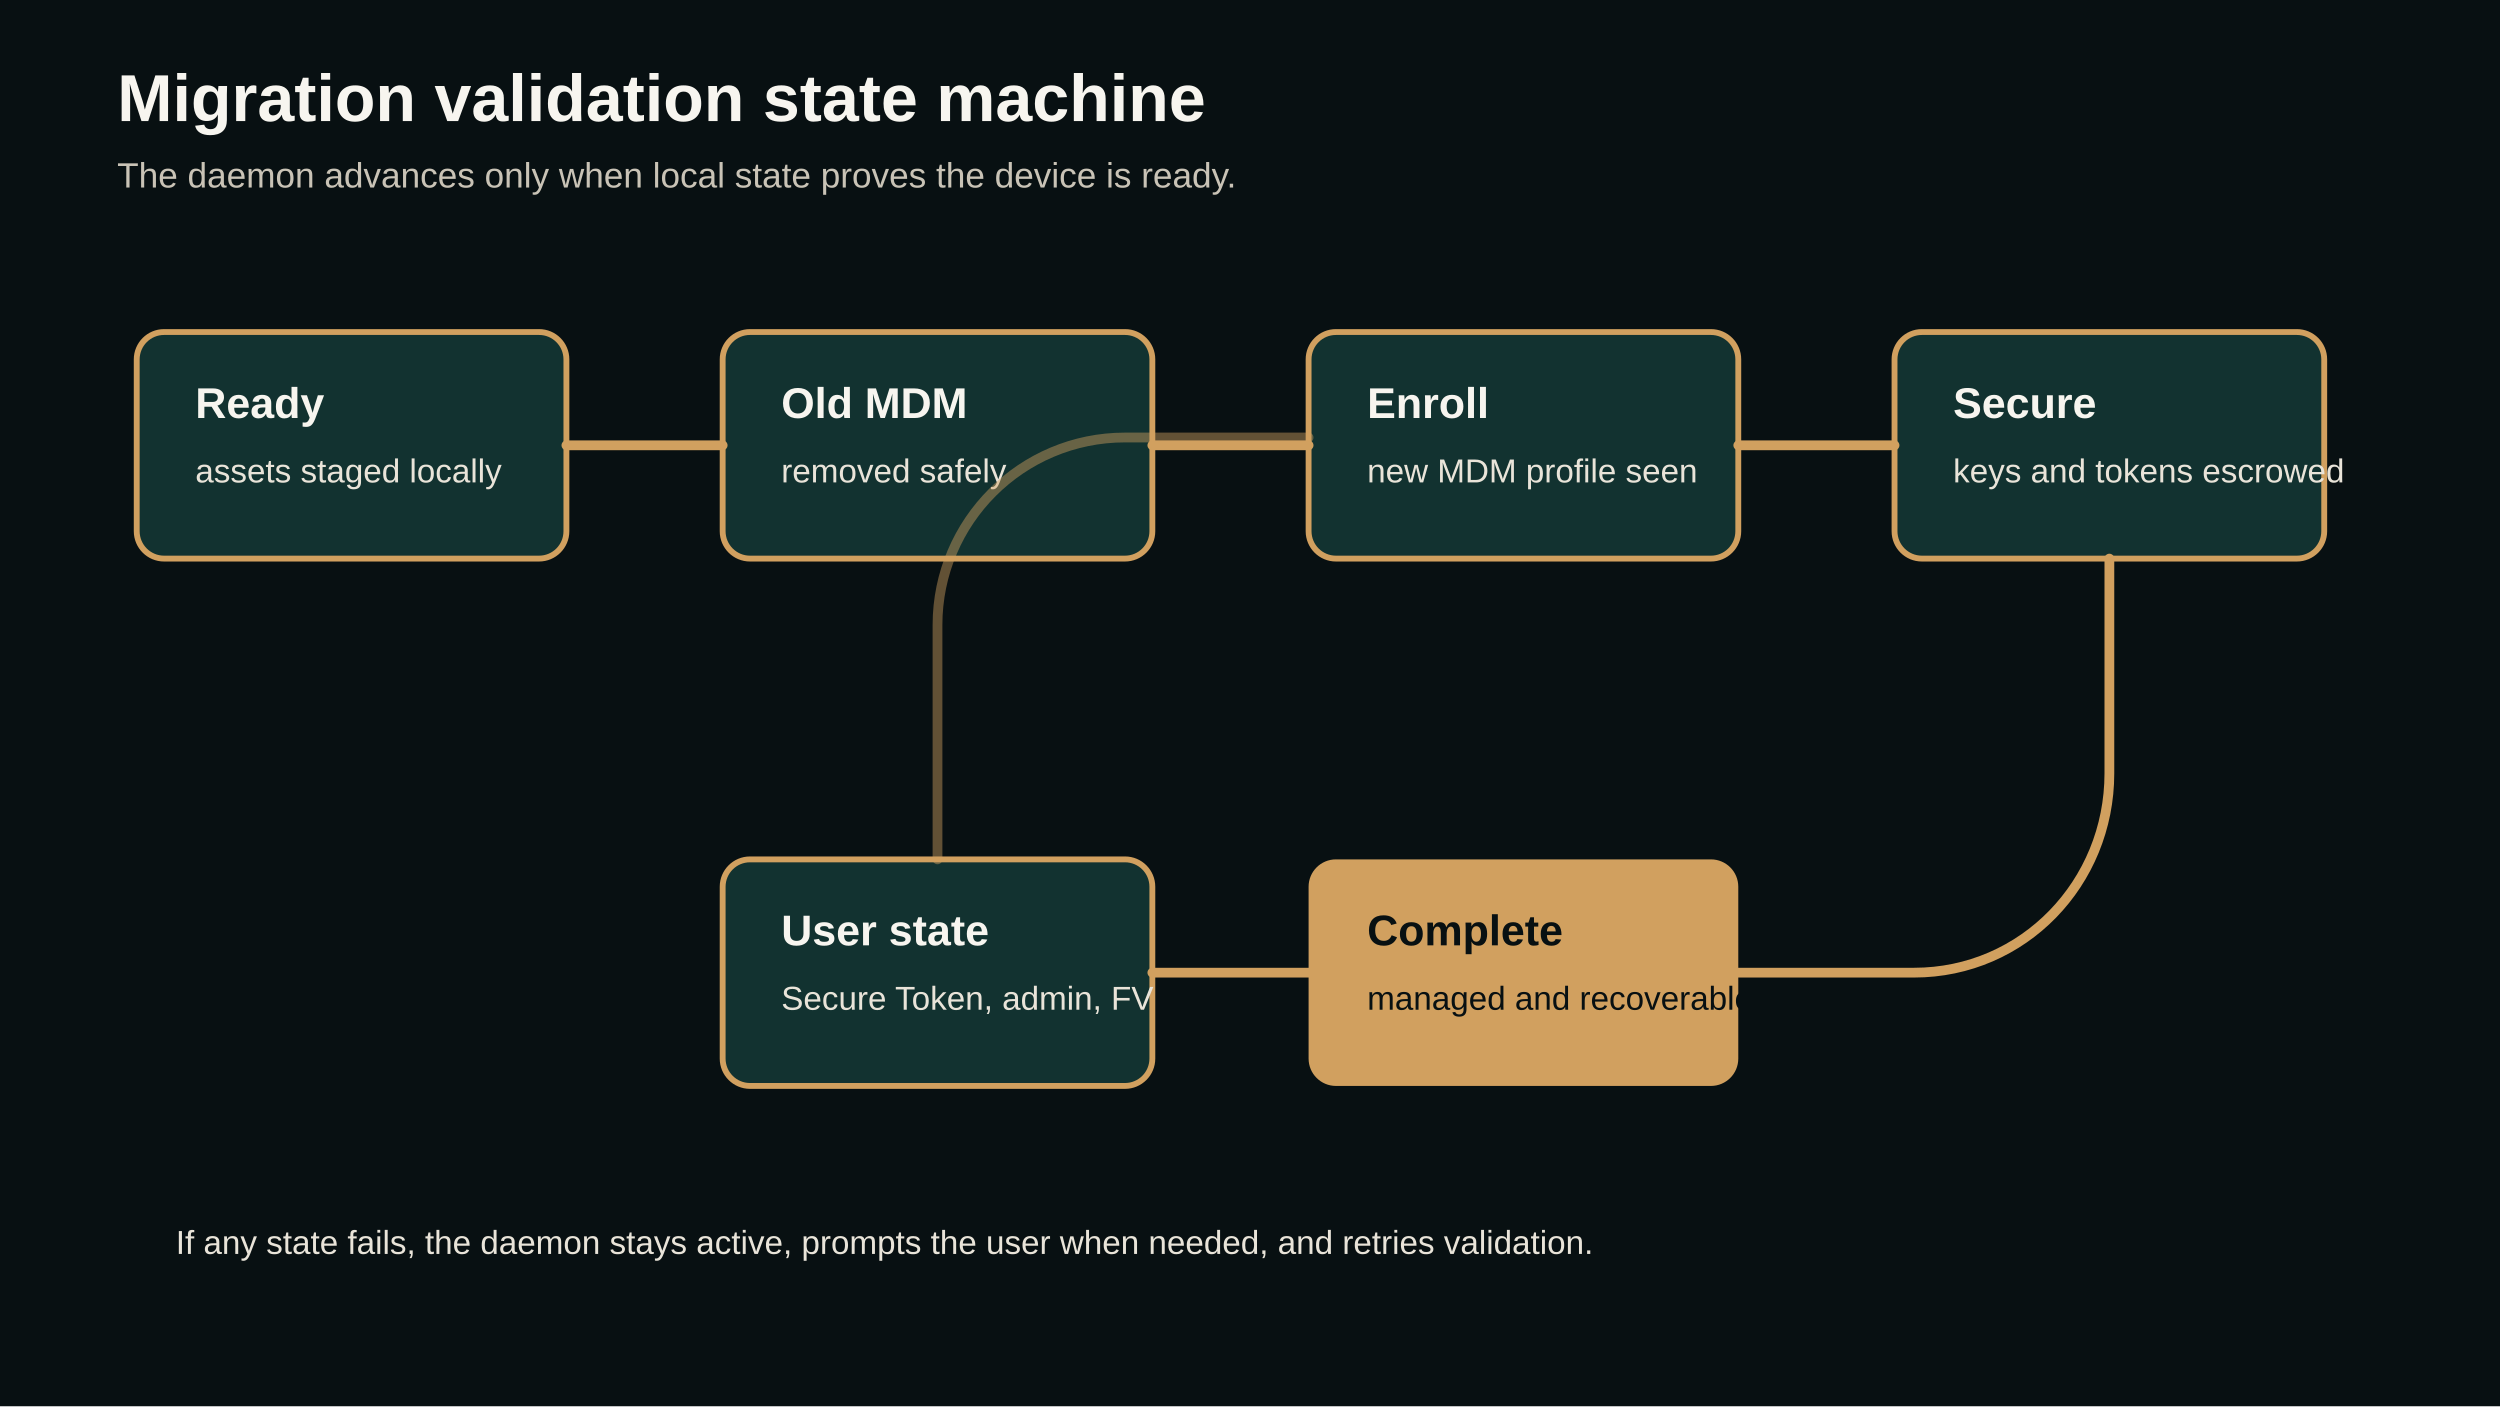
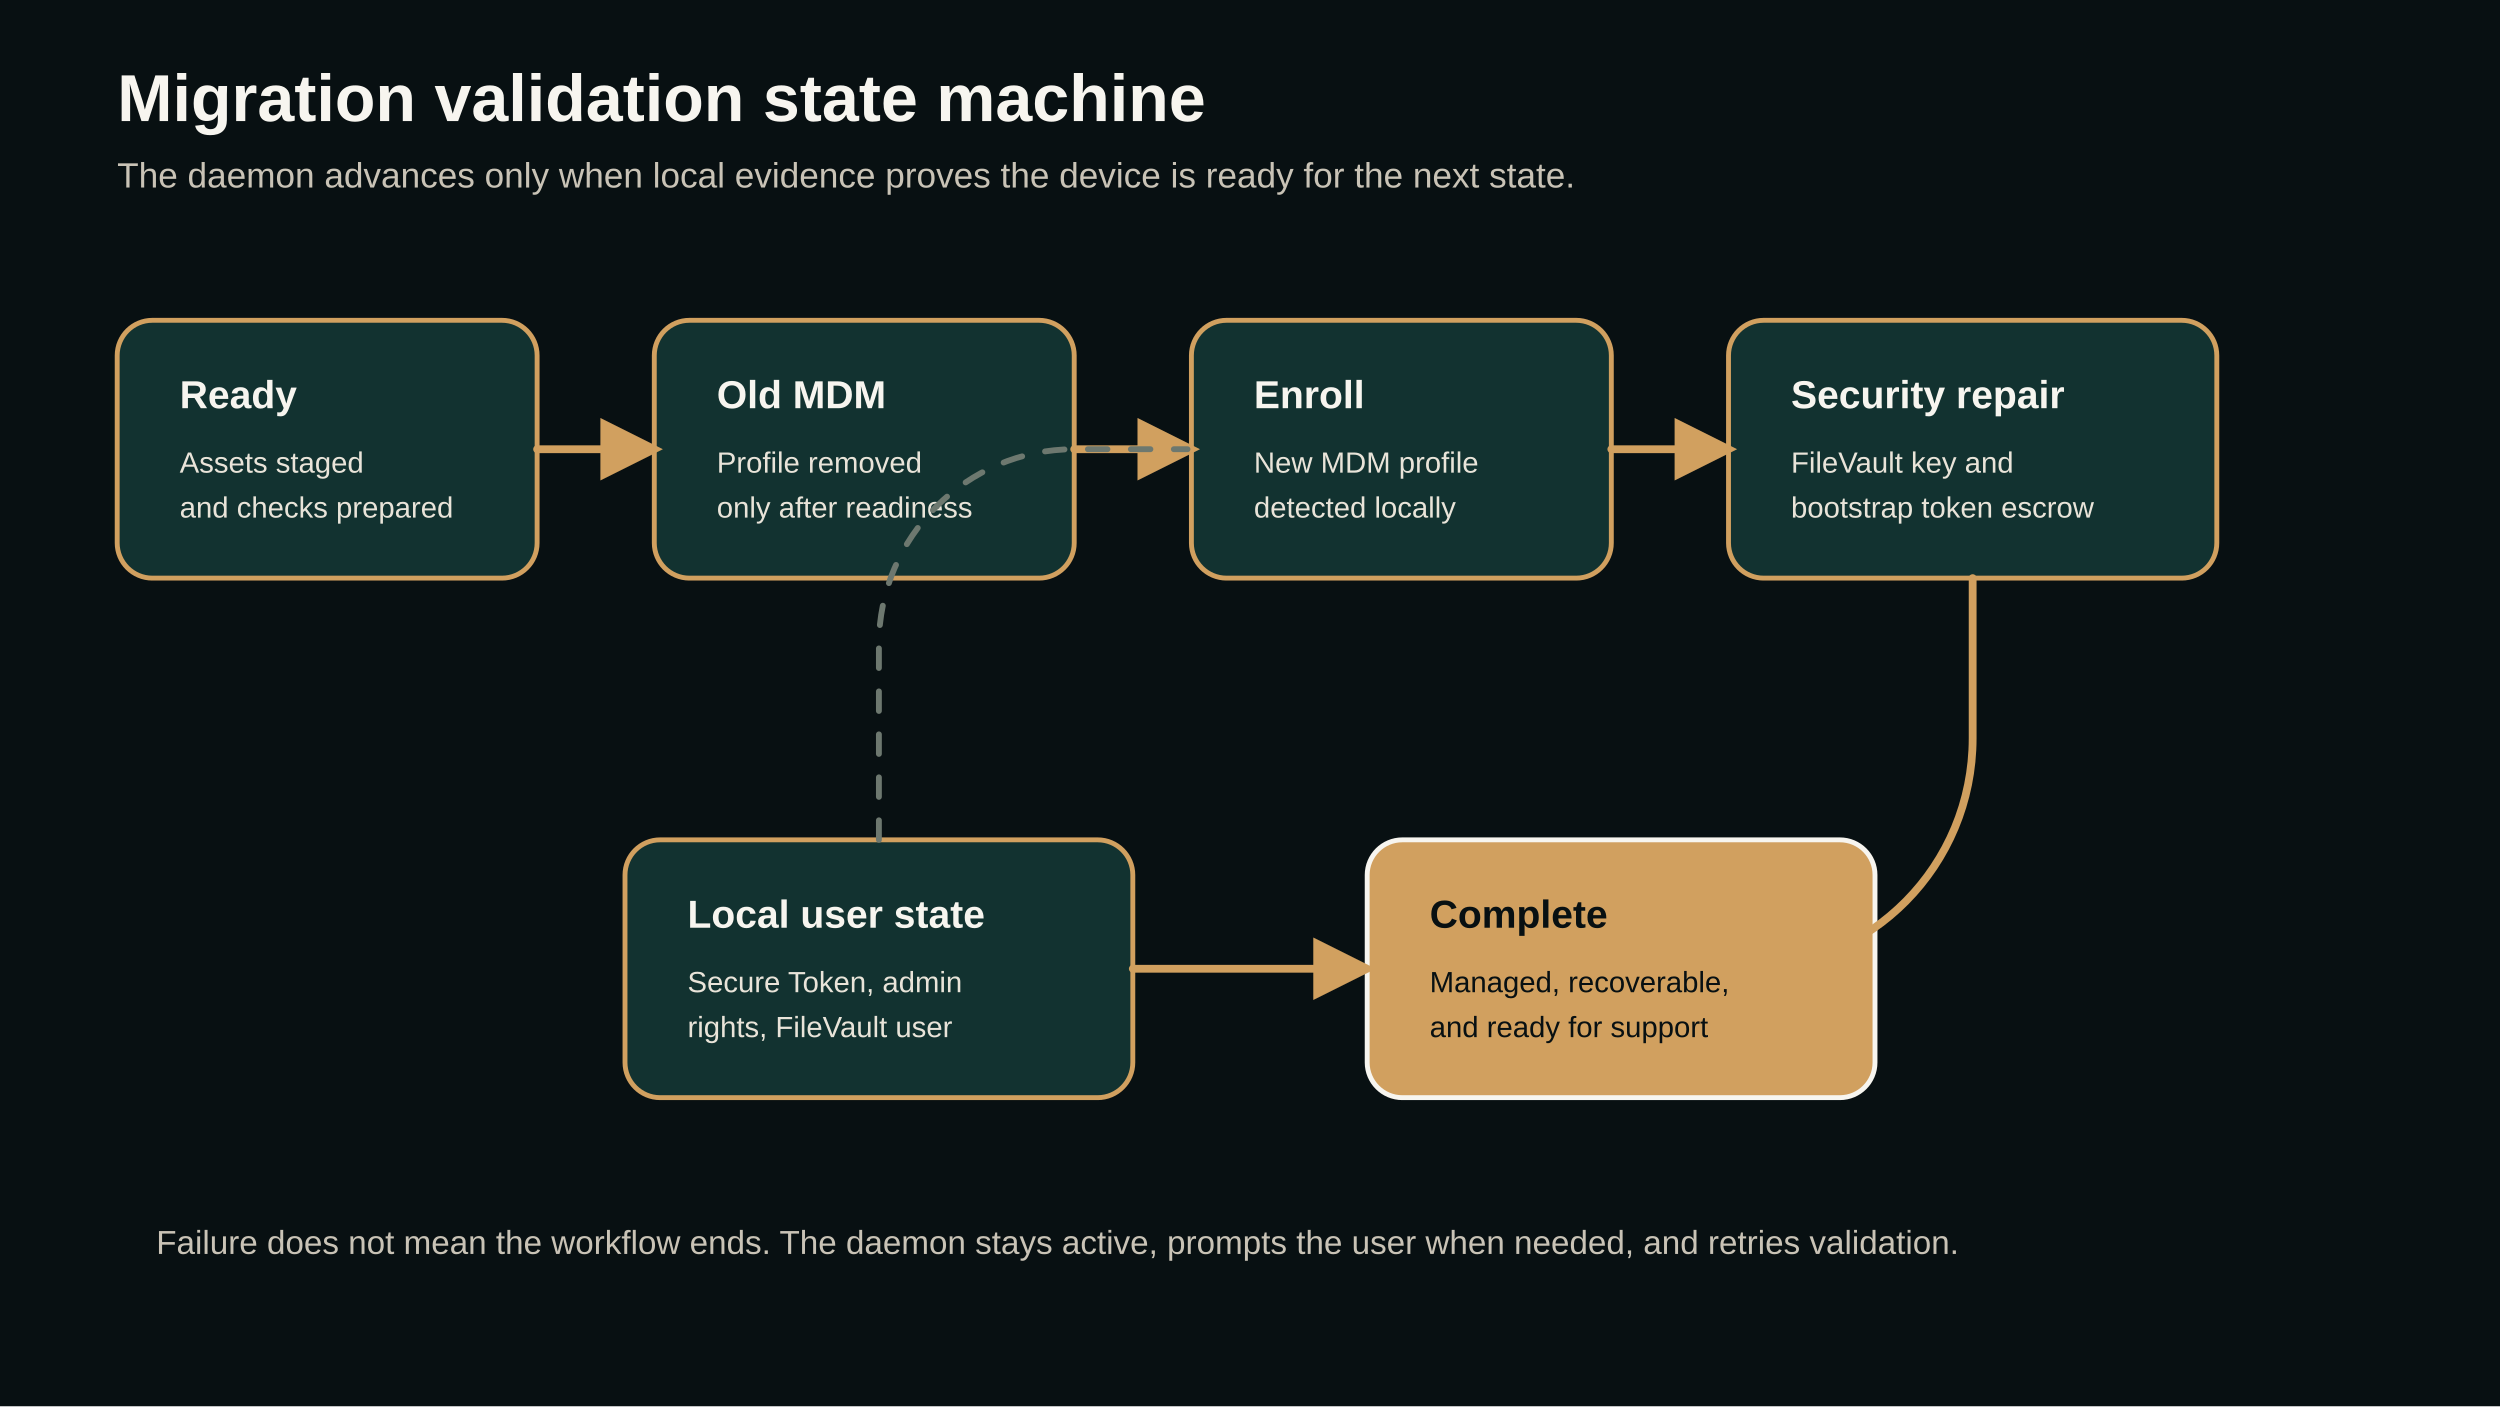
<svg xmlns="http://www.w3.org/2000/svg" width="1280" height="720" viewBox="0 0 1280 720" role="img" aria-labelledby="title desc">
  <rect width="1280" height="720" fill="#081012" />
+   <defs>
+     <marker id="arrow" viewBox="0 0 10 10" refX="8" refY="5" markerWidth="8" markerHeight="8" orient="auto-start-reverse">
+       <path d="M0 0 10 5 0 10z" fill="#d1a05f" />
+     </marker>
+   </defs>
  <style>
    .title{font:700 34px Arial,Helvetica,sans-serif;fill:#f7f5ef}
    .sub{font:400 18px Arial,Helvetica,sans-serif;fill:#c9c3b6}
-     .box{fill:#123230;stroke:#d1a05f;stroke-width:3}
-     .ok{fill:#d1a05f}
-     .txt{font:700 22px Arial,Helvetica,sans-serif;fill:#f7f5ef}
-     .small{font:400 17px Arial,Helvetica,sans-serif;fill:#e9e4d9}
-     .dark{fill:#081012}
-     .line{fill:none;stroke:#d1a05f;stroke-width:5;stroke-linecap:round;stroke-linejoin:round}
+     .box{fill:#123230;stroke:#d1a05f;stroke-width:2.5}
+     .done{fill:#d1a05f;stroke:#f7f5ef;stroke-width:2.5}
+     .h{font:700 20px Arial,Helvetica,sans-serif;fill:#f7f5ef}
+     .p{font:400 15px Arial,Helvetica,sans-serif;fill:#e9e4d9}
+     .darkH{font:700 20px Arial,Helvetica,sans-serif;fill:#081012}
+     .darkP{font:400 15px Arial,Helvetica,sans-serif;fill:#081012}
+     .line{fill:none;stroke:#d1a05f;stroke-width:4;stroke-linecap:round;stroke-linejoin:round;marker-end:url(#arrow)}
+     .muted{fill:none;stroke:#6d786f;stroke-width:3;stroke-linecap:round;stroke-dasharray:10 12}
+     .note{font:400 17px Arial,Helvetica,sans-serif;fill:#c9c3b6}
  </style>
  <text x="60" y="62" class="title">Migration validation state machine</text>
-   <text x="60" y="96" class="sub">The daemon advances only when local state proves the device is ready.</text>
-   <rect x="70" y="170" width="220" height="116" rx="14" class="box" />
-   <text x="100" y="214" class="txt">Ready</text>
-   <text x="100" y="247" class="small">assets staged locally</text>
-   <rect x="370" y="170" width="220" height="116" rx="14" class="box" />
-   <text x="400" y="214" class="txt">Old MDM</text>
-   <text x="400" y="247" class="small">removed safely</text>
-   <rect x="670" y="170" width="220" height="116" rx="14" class="box" />
-   <text x="700" y="214" class="txt">Enroll</text>
-   <text x="700" y="247" class="small">new MDM profile seen</text>
-   <rect x="970" y="170" width="220" height="116" rx="14" class="box" />
-   <text x="1000" y="214" class="txt">Secure</text>
-   <text x="1000" y="247" class="small">keys and tokens escrowed</text>
-   <rect x="370" y="440" width="220" height="116" rx="14" class="box" />
-   <text x="400" y="484" class="txt">User state</text>
-   <text x="400" y="517" class="small">Secure Token, admin, FV</text>
-   <rect x="670" y="440" width="220" height="116" rx="14" class="ok" />
-   <text x="700" y="484" class="dark" style="font:700 22px Arial">Complete</text>
-   <text x="700" y="517" class="dark" style="font:400 17px Arial">managed and recoverable</text>
-   <path d="M290 228h80M590 228h80M890 228h80M1080 286v110c0 56-44 102-100 102h-90M590 498h80" class="line" />
-   <path d="M480 440V320c0-53 43-96 96-96h94" class="line" opacity=".45" />
-   <text x="90" y="642" class="small">If any state fails, the daemon stays active, prompts the user when needed, and retries validation.</text>
+   <text x="60" y="96" class="sub">The daemon advances only when local evidence proves the device is ready for the next state.</text>
+   <rect x="60" y="164" width="215" height="132" rx="18" class="box" />
+   <text x="92" y="209" class="h">Ready</text>
+   <text x="92" y="242" class="p">Assets staged</text>
+   <text x="92" y="265" class="p">and checks prepared</text>
+   <rect x="335" y="164" width="215" height="132" rx="18" class="box" />
+   <text x="367" y="209" class="h">Old MDM</text>
+   <text x="367" y="242" class="p">Profile removed</text>
+   <text x="367" y="265" class="p">only after readiness</text>
+   <rect x="610" y="164" width="215" height="132" rx="18" class="box" />
+   <text x="642" y="209" class="h">Enroll</text>
+   <text x="642" y="242" class="p">New MDM profile</text>
+   <text x="642" y="265" class="p">detected locally</text>
+   <rect x="885" y="164" width="250" height="132" rx="18" class="box" />
+   <text x="917" y="209" class="h">Security repair</text>
+   <text x="917" y="242" class="p">FileVault key and</text>
+   <text x="917" y="265" class="p">bootstrap token escrow</text>
+   <rect x="320" y="430" width="260" height="132" rx="18" class="box" />
+   <text x="352" y="475" class="h">Local user state</text>
+   <text x="352" y="508" class="p">Secure Token, admin</text>
+   <text x="352" y="531" class="p">rights, FileVault user</text>
+   <rect x="700" y="430" width="260" height="132" rx="18" class="done" />
+   <text x="732" y="475" class="darkH">Complete</text>
+   <text x="732" y="508" class="darkP">Managed, recoverable,</text>
+   <text x="732" y="531" class="darkP">and ready for support</text>
+   <path d="M275 230h58" class="line" />
+   <path d="M550 230h58" class="line" />
+   <path d="M825 230h58" class="line" />
+   <path d="M1010 296v82c0 65-52 118-117 118h-3" class="line" />
+   <path d="M580 496h118" class="line" />
+   <path d="M450 430V330c0-55 45-100 100-100h58" class="muted" />
+   <text x="80" y="642" class="note">Failure does not mean the workflow ends. The daemon stays active, prompts the user when needed, and retries validation.</text>
</svg>
